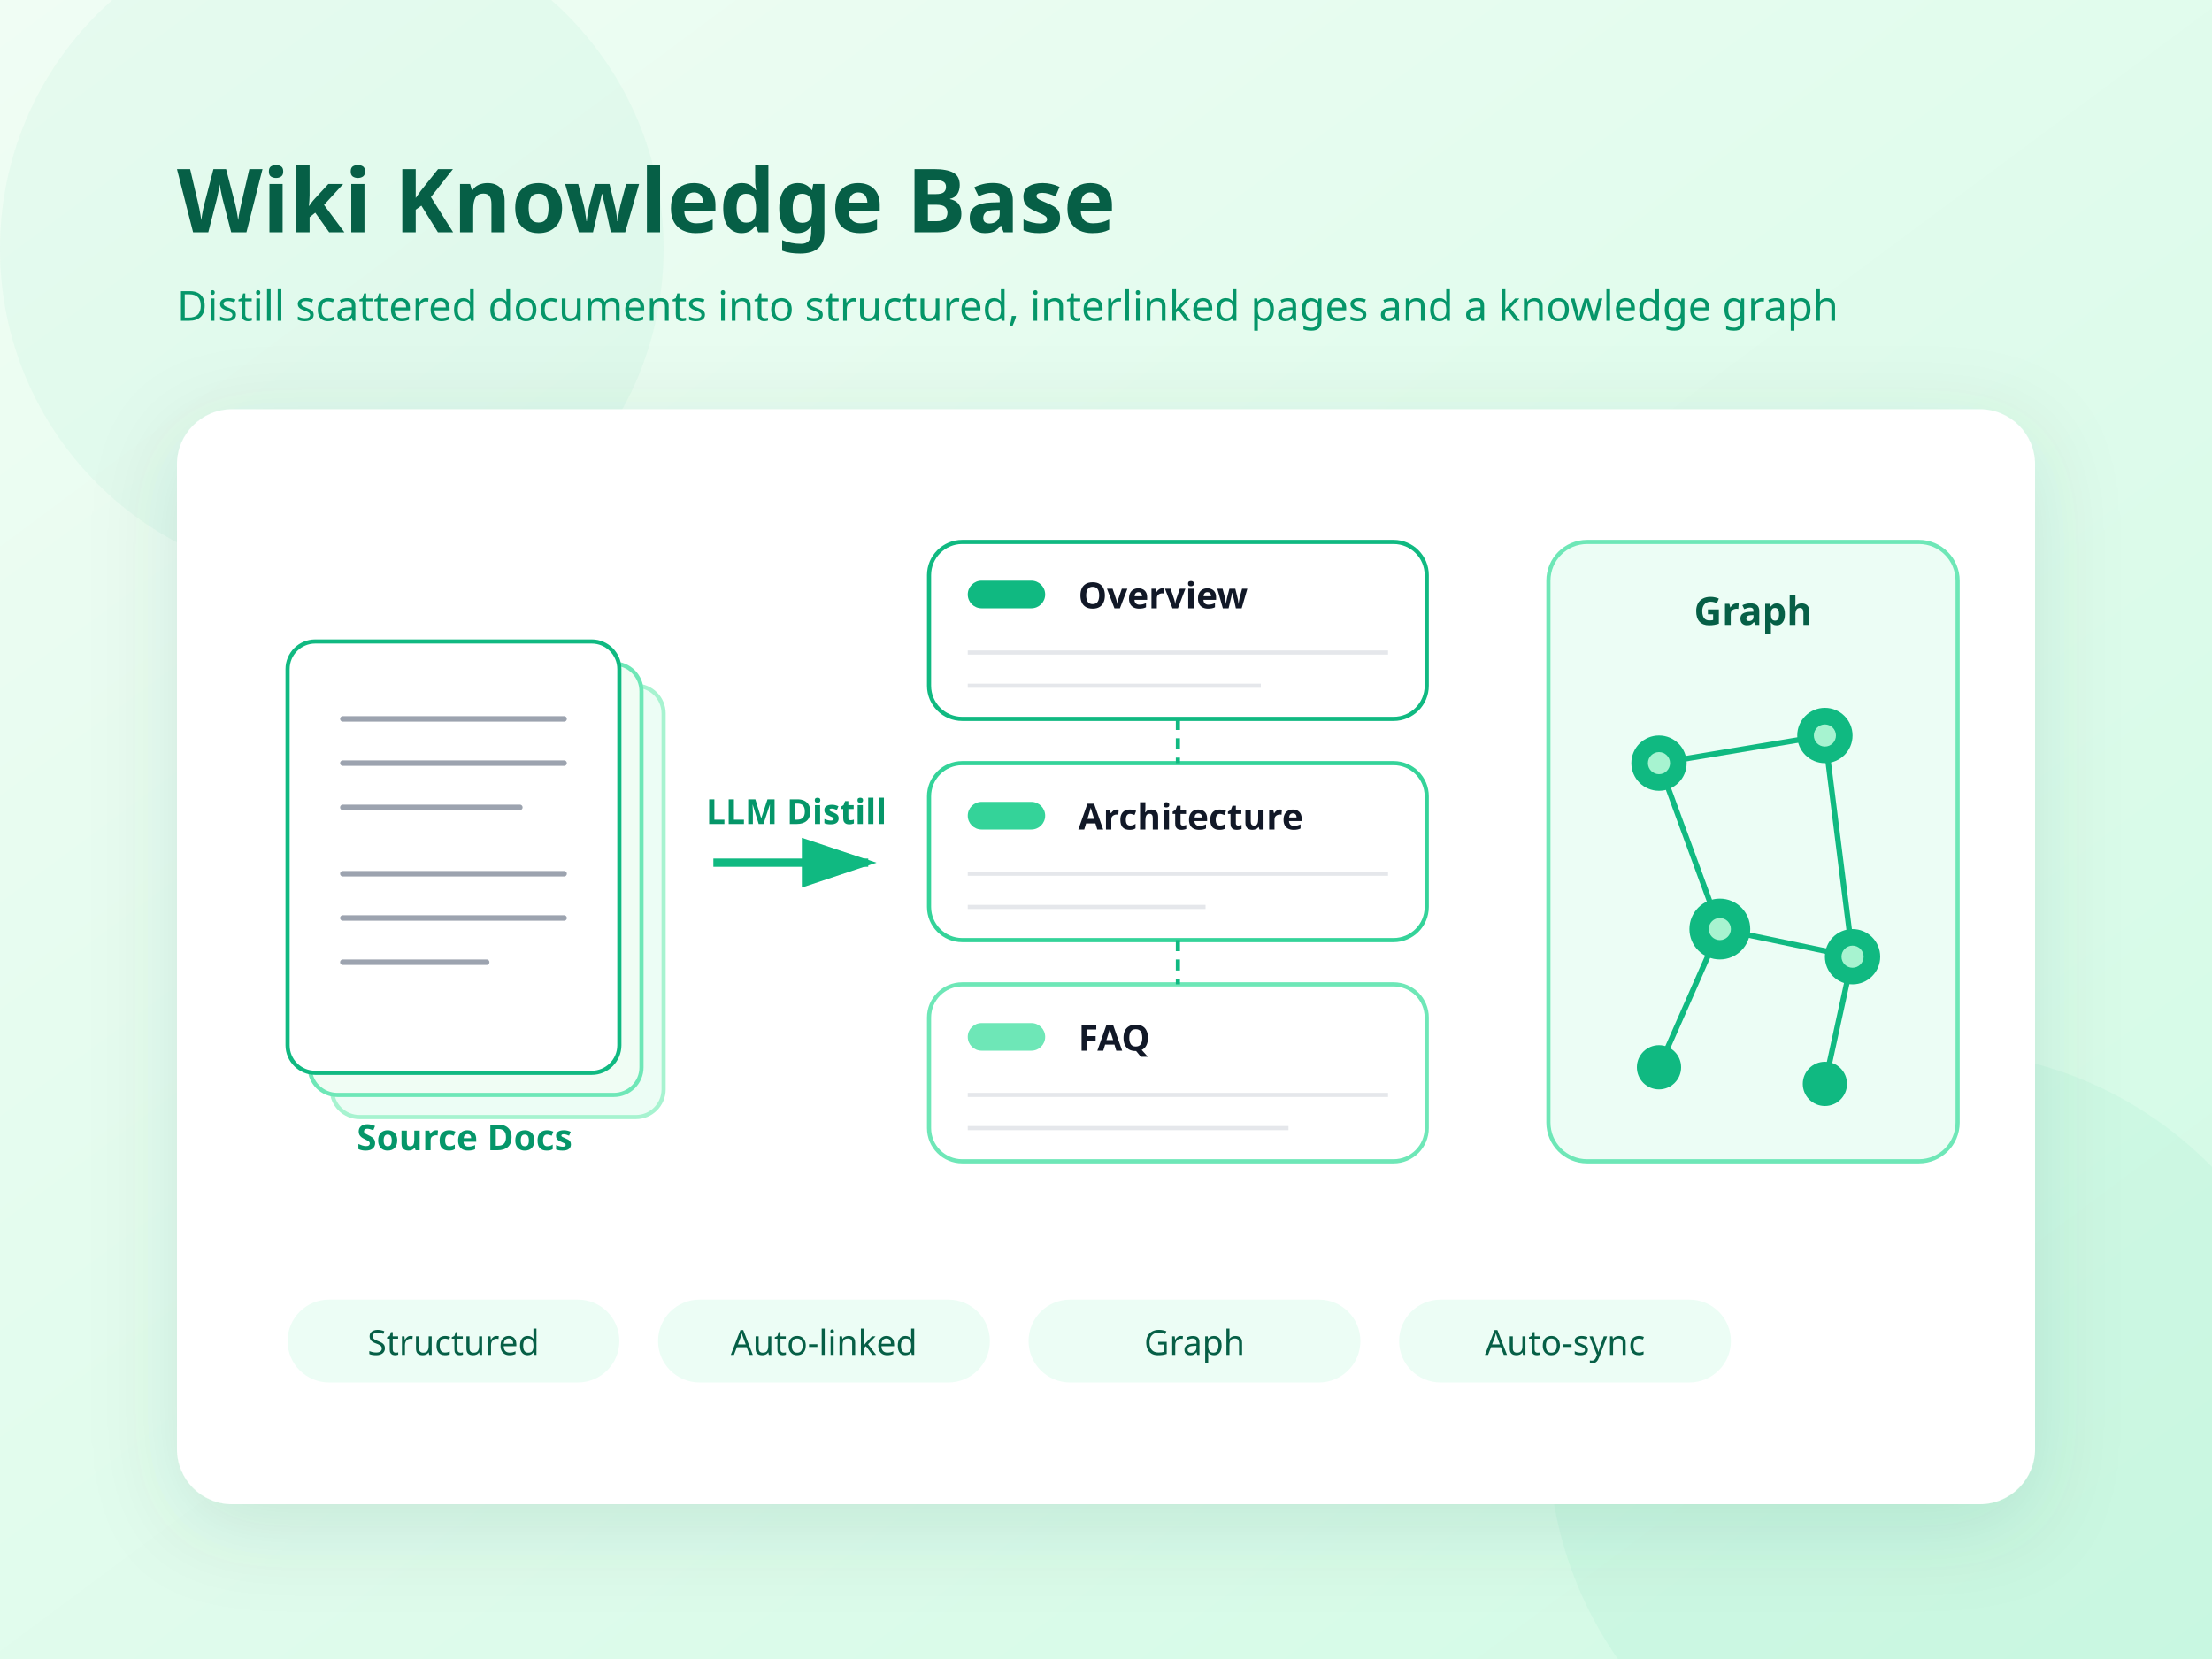
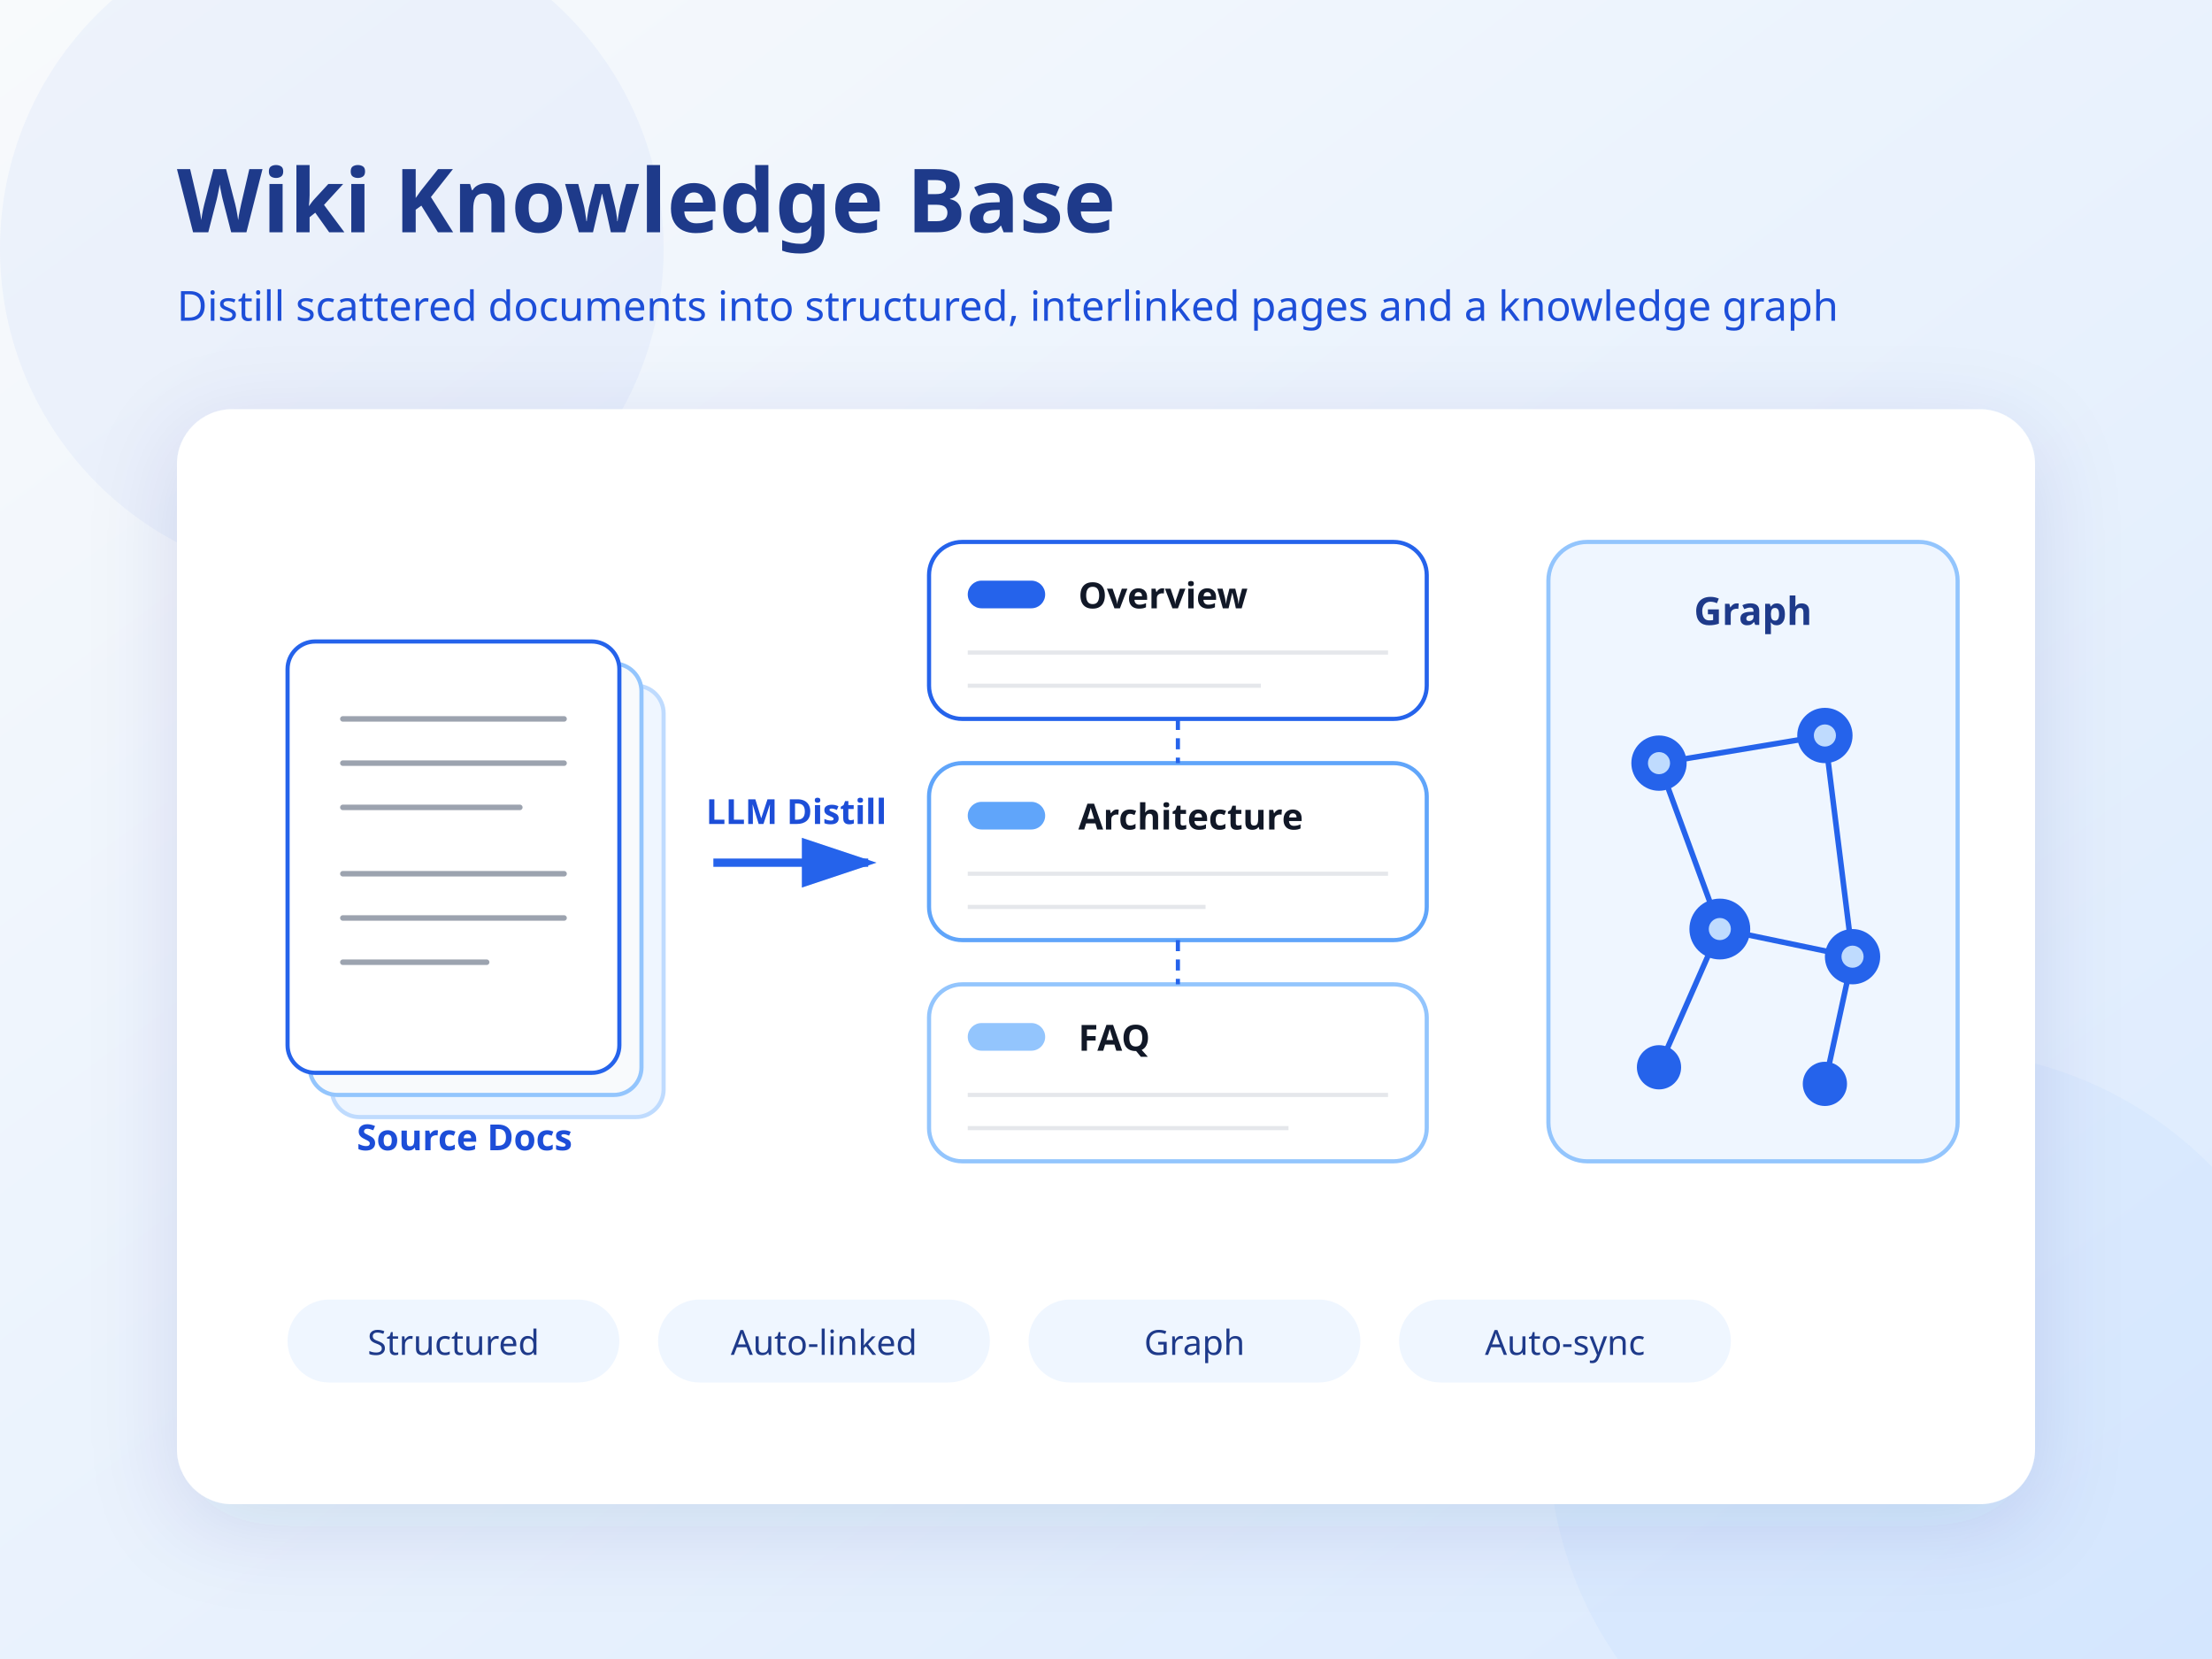
<svg xmlns="http://www.w3.org/2000/svg" viewBox="0 0 800 600">
  <defs>
    <linearGradient id="bg3" x1="0%" y1="0%" x2="100%" y2="100%">
-       <stop offset="0%" stop-color="#F0FDF4" />
-       <stop offset="100%" stop-color="#D1FAE5" />
+       <stop offset="0%" stop-color="#F8FAFC" />
+       <stop offset="100%" stop-color="#DBEAFE" />
    </linearGradient>
    <filter id="soft3" x="-20%" y="-20%" width="140%" height="140%">
-       <feDropShadow dx="0" dy="8" stdDeviation="16" flood-color="#065F46" flood-opacity="0.12" />
+       <feDropShadow dx="0" dy="8" stdDeviation="16" flood-color="#1E3A8A" flood-opacity="0.12" />
    </filter>
  </defs>
  <rect width="800" height="600" fill="url(#bg3)" />
-   <circle cx="120" cy="90" r="120" fill="#10B981" opacity="0.05" />
-   <circle cx="700" cy="520" r="140" fill="#34D399" opacity="0.06" />
-   <text x="64" y="84" font-family="PingFang SC, sans-serif" font-size="32" font-weight="700" fill="#065F46">Wiki Knowledge Base</text>
-   <text x="64" y="116" font-family="PingFang SC, sans-serif" font-size="15" fill="#059669">Distill scattered documents into structured, interlinked pages and a knowledge graph</text>
+   <circle cx="120" cy="90" r="120" fill="#2563EB" opacity="0.05" />
+   <circle cx="700" cy="520" r="140" fill="#60A5FA" opacity="0.06" />
+   <text x="64" y="84" font-family="PingFang SC, sans-serif" font-size="32" font-weight="700" fill="#1E3A8A">Wiki Knowledge Base</text>
+   <text x="64" y="116" font-family="PingFang SC, sans-serif" font-size="15" fill="#1D4ED8">Distill scattered documents into structured, interlinked pages and a knowledge graph</text>
  <g filter="url(#soft3)">
    <rect x="64" y="148" width="672" height="396" rx="20" fill="#FFFFFF" />
  </g>
  <g transform="translate(104, 232)">
-     <rect x="16" y="16" width="120" height="156" rx="10" fill="#ECFDF5" stroke="#A7F3D0" stroke-width="1.5" />
-     <rect x="8" y="8" width="120" height="156" rx="10" fill="#F0FDF4" stroke="#6EE7B7" stroke-width="1.5" />
-     <rect x="0" y="0" width="120" height="156" rx="10" fill="#FFFFFF" stroke="#10B981" stroke-width="1.5" />
+     <rect x="16" y="16" width="120" height="156" rx="10" fill="#EFF6FF" stroke="#BFDBFE" stroke-width="1.5" />
+     <rect x="8" y="8" width="120" height="156" rx="10" fill="#F8FAFC" stroke="#93C5FD" stroke-width="1.5" />
+     <rect x="0" y="0" width="120" height="156" rx="10" fill="#FFFFFF" stroke="#2563EB" stroke-width="1.5" />
    <g stroke="#9CA3AF" stroke-width="2" stroke-linecap="round">
      <line x1="20" y1="28" x2="100" y2="28" />
      <line x1="20" y1="44" x2="100" y2="44" />
      <line x1="20" y1="60" x2="84" y2="60" />
      <line x1="20" y1="84" x2="100" y2="84" />
      <line x1="20" y1="100" x2="100" y2="100" />
      <line x1="20" y1="116" x2="72" y2="116" />
    </g>
-     <text x="64" y="184" font-family="PingFang SC, sans-serif" font-size="13" font-weight="600" fill="#059669" text-anchor="middle">Source Docs</text>
+     <text x="64" y="184" font-family="PingFang SC, sans-serif" font-size="13" font-weight="600" fill="#1D4ED8" text-anchor="middle">Source Docs</text>
  </g>
  <g transform="translate(258, 300)">
-     <path d="M0 12 H56" stroke="#10B981" stroke-width="3" marker-end="url(#arr3)" />
-     <text x="30" y="-2" font-family="PingFang SC, sans-serif" font-size="12.5" font-weight="600" fill="#059669" text-anchor="middle">LLM Distill</text>
+     <path d="M0 12 H56" stroke="#2563EB" stroke-width="3" marker-end="url(#arr3)" />
+     <text x="30" y="-2" font-family="PingFang SC, sans-serif" font-size="12.5" font-weight="600" fill="#1D4ED8" text-anchor="middle">LLM Distill</text>
  </g>
  <g transform="translate(336, 196)">
-     <rect width="180" height="64" rx="12" fill="#FFFFFF" stroke="#10B981" stroke-width="1.5" />
-     <rect x="14" y="14" width="28" height="10" rx="5" fill="#10B981" />
+     <rect width="180" height="64" rx="12" fill="#FFFFFF" stroke="#2563EB" stroke-width="1.5" />
+     <rect x="14" y="14" width="28" height="10" rx="5" fill="#2563EB" />
    <text x="54" y="24" font-family="PingFang SC, sans-serif" font-size="13" font-weight="600" fill="#111827">Overview</text>
    <line x1="14" y1="40" x2="166" y2="40" stroke="#E5E7EB" stroke-width="1.5" />
    <line x1="14" y1="52" x2="120" y2="52" stroke="#E5E7EB" stroke-width="1.5" />
  </g>
  <g transform="translate(336, 276)">
-     <rect width="180" height="64" rx="12" fill="#FFFFFF" stroke="#34D399" stroke-width="1.5" />
-     <rect x="14" y="14" width="28" height="10" rx="5" fill="#34D399" />
+     <rect width="180" height="64" rx="12" fill="#FFFFFF" stroke="#60A5FA" stroke-width="1.5" />
+     <rect x="14" y="14" width="28" height="10" rx="5" fill="#60A5FA" />
    <text x="54" y="24" font-family="PingFang SC, sans-serif" font-size="13" font-weight="600" fill="#111827">Architecture</text>
    <line x1="14" y1="40" x2="166" y2="40" stroke="#E5E7EB" stroke-width="1.5" />
    <line x1="14" y1="52" x2="100" y2="52" stroke="#E5E7EB" stroke-width="1.5" />
  </g>
  <g transform="translate(336, 356)">
-     <rect width="180" height="64" rx="12" fill="#FFFFFF" stroke="#6EE7B7" stroke-width="1.5" />
-     <rect x="14" y="14" width="28" height="10" rx="5" fill="#6EE7B7" />
+     <rect width="180" height="64" rx="12" fill="#FFFFFF" stroke="#93C5FD" stroke-width="1.5" />
+     <rect x="14" y="14" width="28" height="10" rx="5" fill="#93C5FD" />
    <text x="54" y="24" font-family="PingFang SC, sans-serif" font-size="13" font-weight="600" fill="#111827">FAQ</text>
    <line x1="14" y1="40" x2="166" y2="40" stroke="#E5E7EB" stroke-width="1.5" />
    <line x1="14" y1="52" x2="130" y2="52" stroke="#E5E7EB" stroke-width="1.5" />
  </g>
-   <g stroke="#10B981" stroke-width="1.5" stroke-dasharray="4,3">
+   <g stroke="#2563EB" stroke-width="1.5" stroke-dasharray="4,3">
    <path d="M426 260 V276" fill="none" />
    <path d="M426 340 V356" fill="none" />
  </g>
  <g transform="translate(560, 196)">
-     <rect width="148" height="224" rx="14" fill="#ECFDF5" stroke="#6EE7B7" stroke-width="1.5" />
-     <text x="74" y="30" font-family="PingFang SC, sans-serif" font-size="14" font-weight="700" fill="#065F46" text-anchor="middle">Graph</text>
-     <g stroke="#10B981" stroke-width="2">
+     <rect width="148" height="224" rx="14" fill="#EFF6FF" stroke="#93C5FD" stroke-width="1.5" />
+     <text x="74" y="30" font-family="PingFang SC, sans-serif" font-size="14" font-weight="700" fill="#1E3A8A" text-anchor="middle">Graph</text>
+     <g stroke="#2563EB" stroke-width="2">
      <line x1="40" y1="80" x2="100" y2="70" />
      <line x1="40" y1="80" x2="62" y2="140" />
      <line x1="100" y1="70" x2="110" y2="150" />
      <line x1="62" y1="140" x2="110" y2="150" />
      <line x1="62" y1="140" x2="40" y2="190" />
      <line x1="110" y1="150" x2="100" y2="196" />
    </g>
-     <g fill="#10B981">
+     <g fill="#2563EB">
      <circle cx="40" cy="80" r="10" />
      <circle cx="100" cy="70" r="10" />
      <circle cx="62" cy="140" r="11" />
      <circle cx="110" cy="150" r="10" />
      <circle cx="40" cy="190" r="8" />
      <circle cx="100" cy="196" r="8" />
    </g>
-     <g fill="#A7F3D0">
+     <g fill="#BFDBFE">
      <circle cx="40" cy="80" r="4" />
      <circle cx="100" cy="70" r="4" />
      <circle cx="62" cy="140" r="4" />
      <circle cx="110" cy="150" r="4" />
    </g>
  </g>
-   <g transform="translate(104, 470)" font-family="PingFang SC, sans-serif" font-size="12.5" fill="#065F46" text-anchor="middle">
-     <rect x="0" y="0" width="120" height="30" rx="15" fill="#ECFDF5" />
+   <g transform="translate(104, 470)" font-family="PingFang SC, sans-serif" font-size="12.5" fill="#1E3A8A" text-anchor="middle">
+     <rect x="0" y="0" width="120" height="30" rx="15" fill="#EFF6FF" />
    <text x="60" y="20">Structured</text>
-     <rect x="134" y="0" width="120" height="30" rx="15" fill="#ECFDF5" />
+     <rect x="134" y="0" width="120" height="30" rx="15" fill="#EFF6FF" />
    <text x="194" y="20">Auto-linked</text>
-     <rect x="268" y="0" width="120" height="30" rx="15" fill="#ECFDF5" />
+     <rect x="268" y="0" width="120" height="30" rx="15" fill="#EFF6FF" />
    <text x="328" y="20">Graph</text>
-     <rect x="402" y="0" width="120" height="30" rx="15" fill="#ECFDF5" />
+     <rect x="402" y="0" width="120" height="30" rx="15" fill="#EFF6FF" />
    <text x="462" y="20">Auto-sync</text>
  </g>
  <defs>
    <marker id="arr3" markerWidth="9" markerHeight="9" refX="8" refY="3" orient="auto">
-       <polygon points="0 0, 9 3, 0 6" fill="#10B981" />
+       <polygon points="0 0, 9 3, 0 6" fill="#2563EB" />
    </marker>
  </defs>
</svg>
